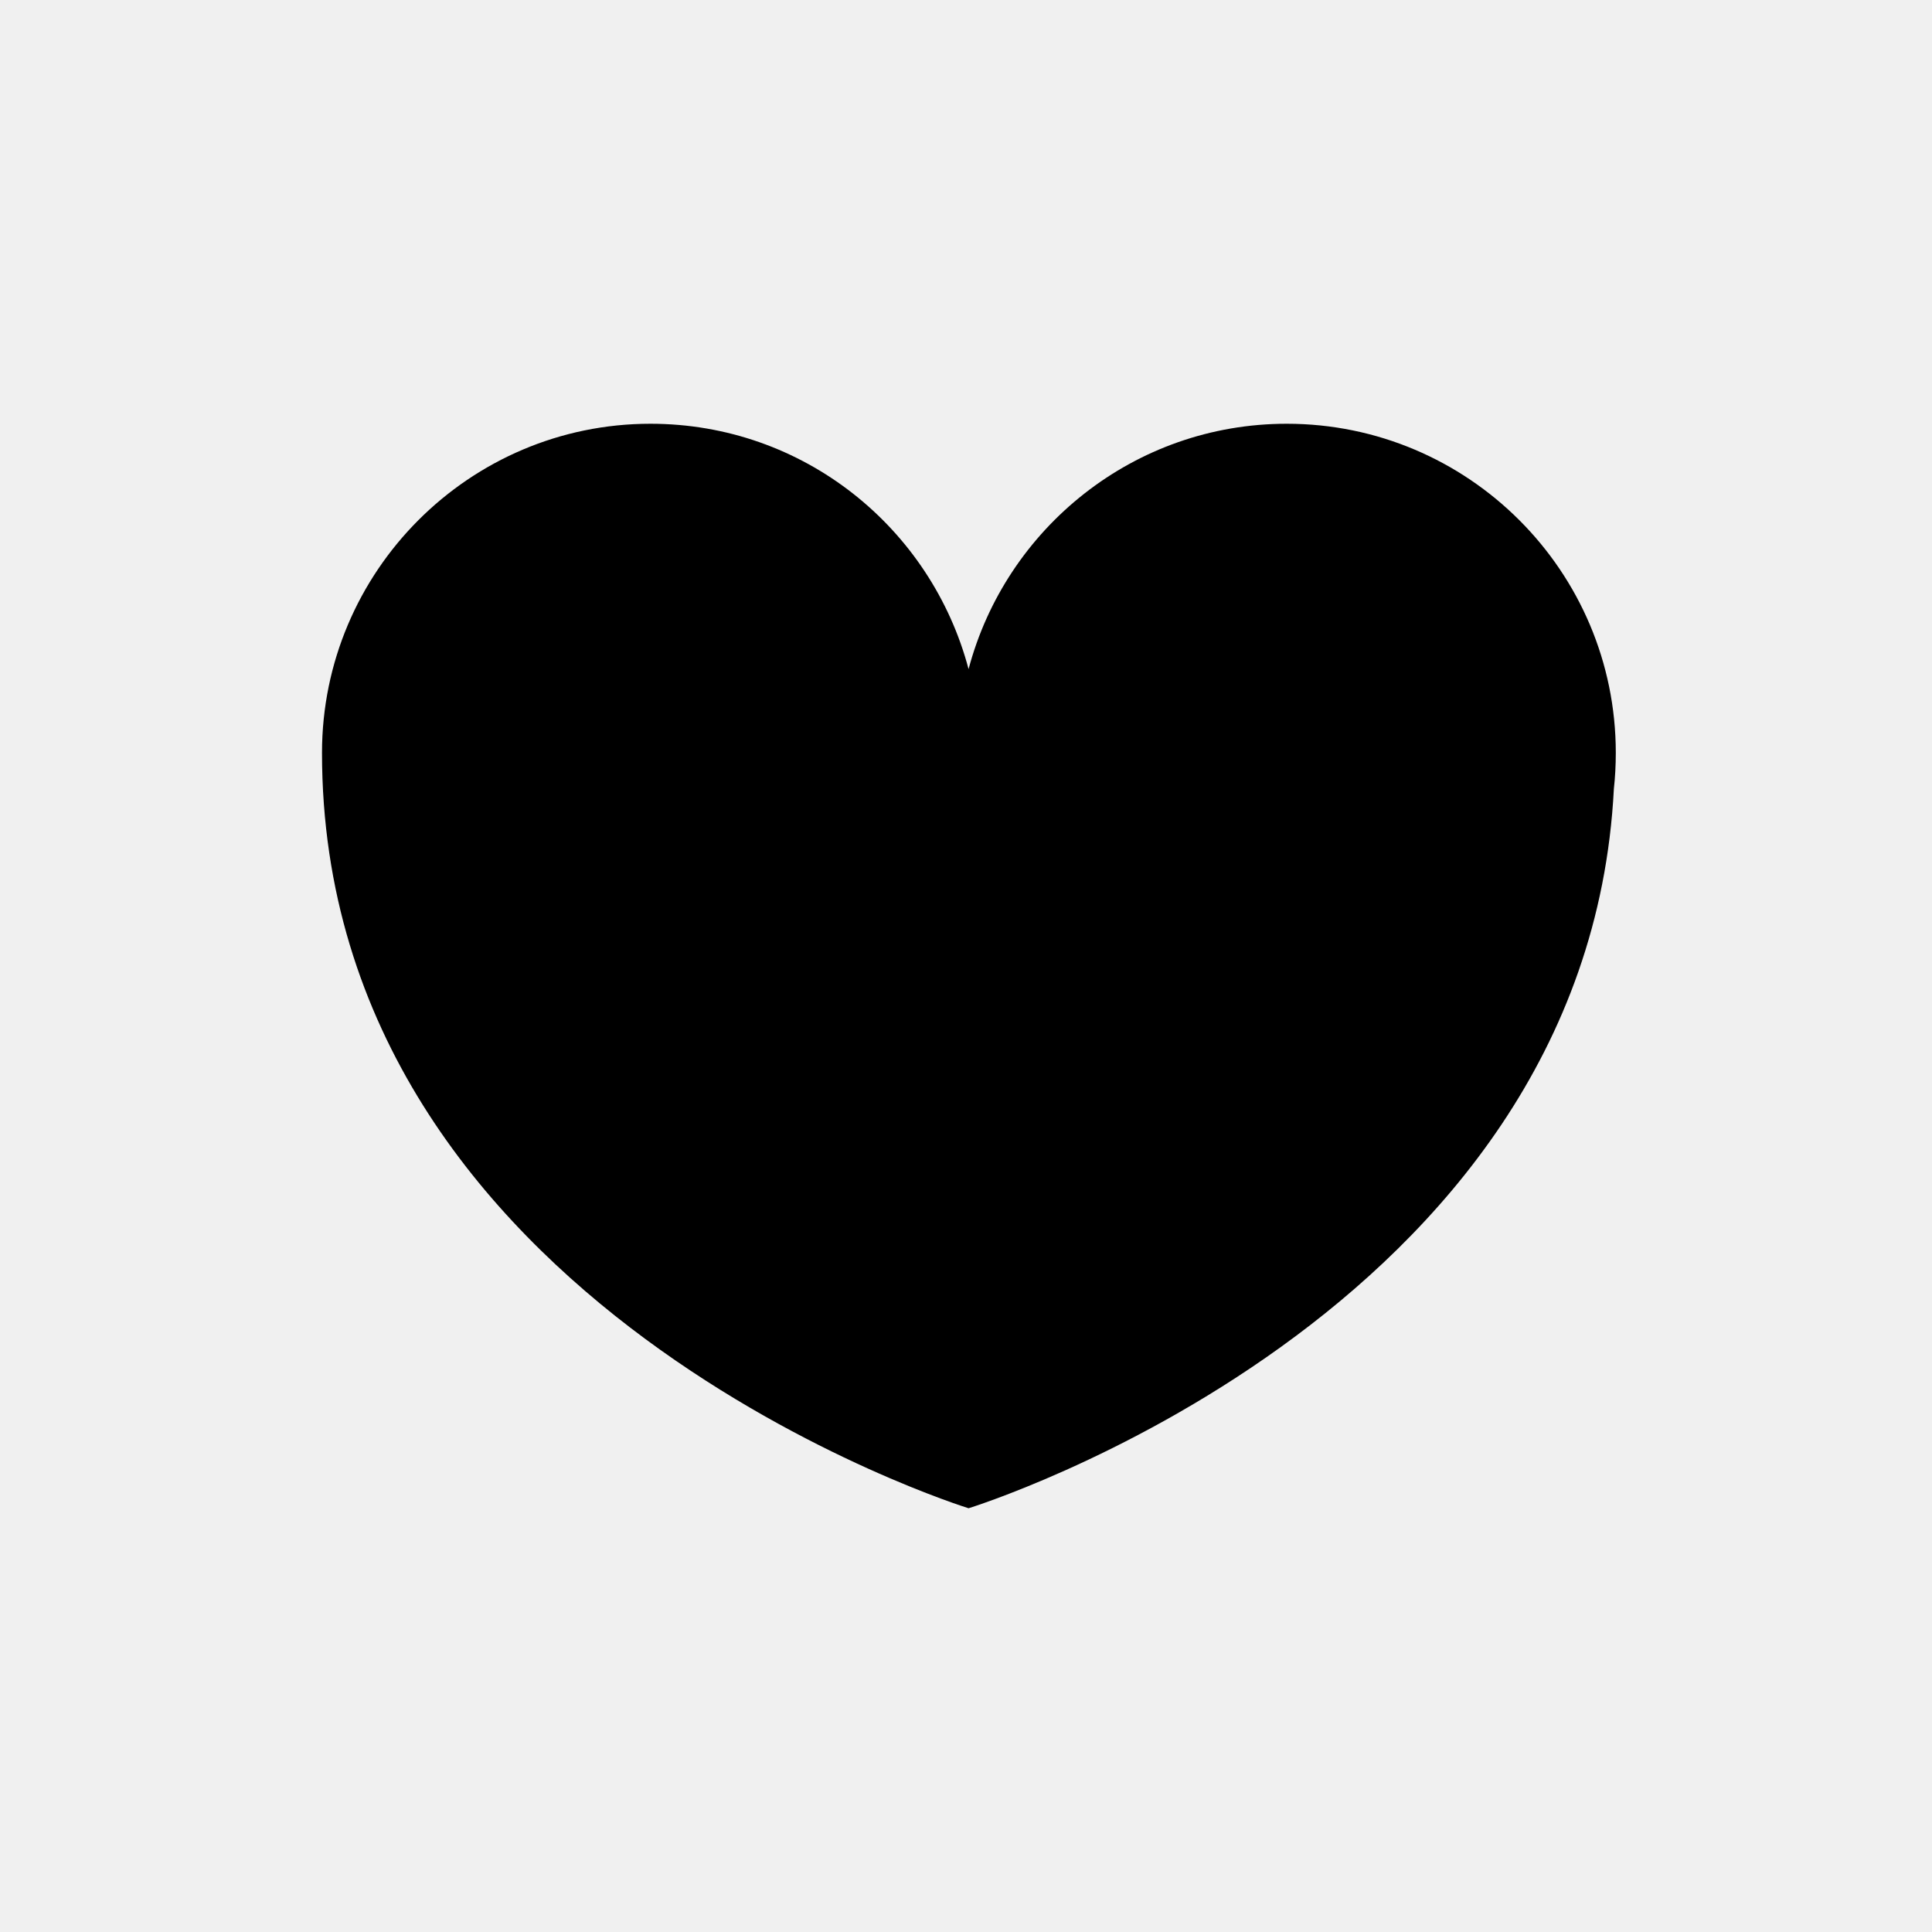
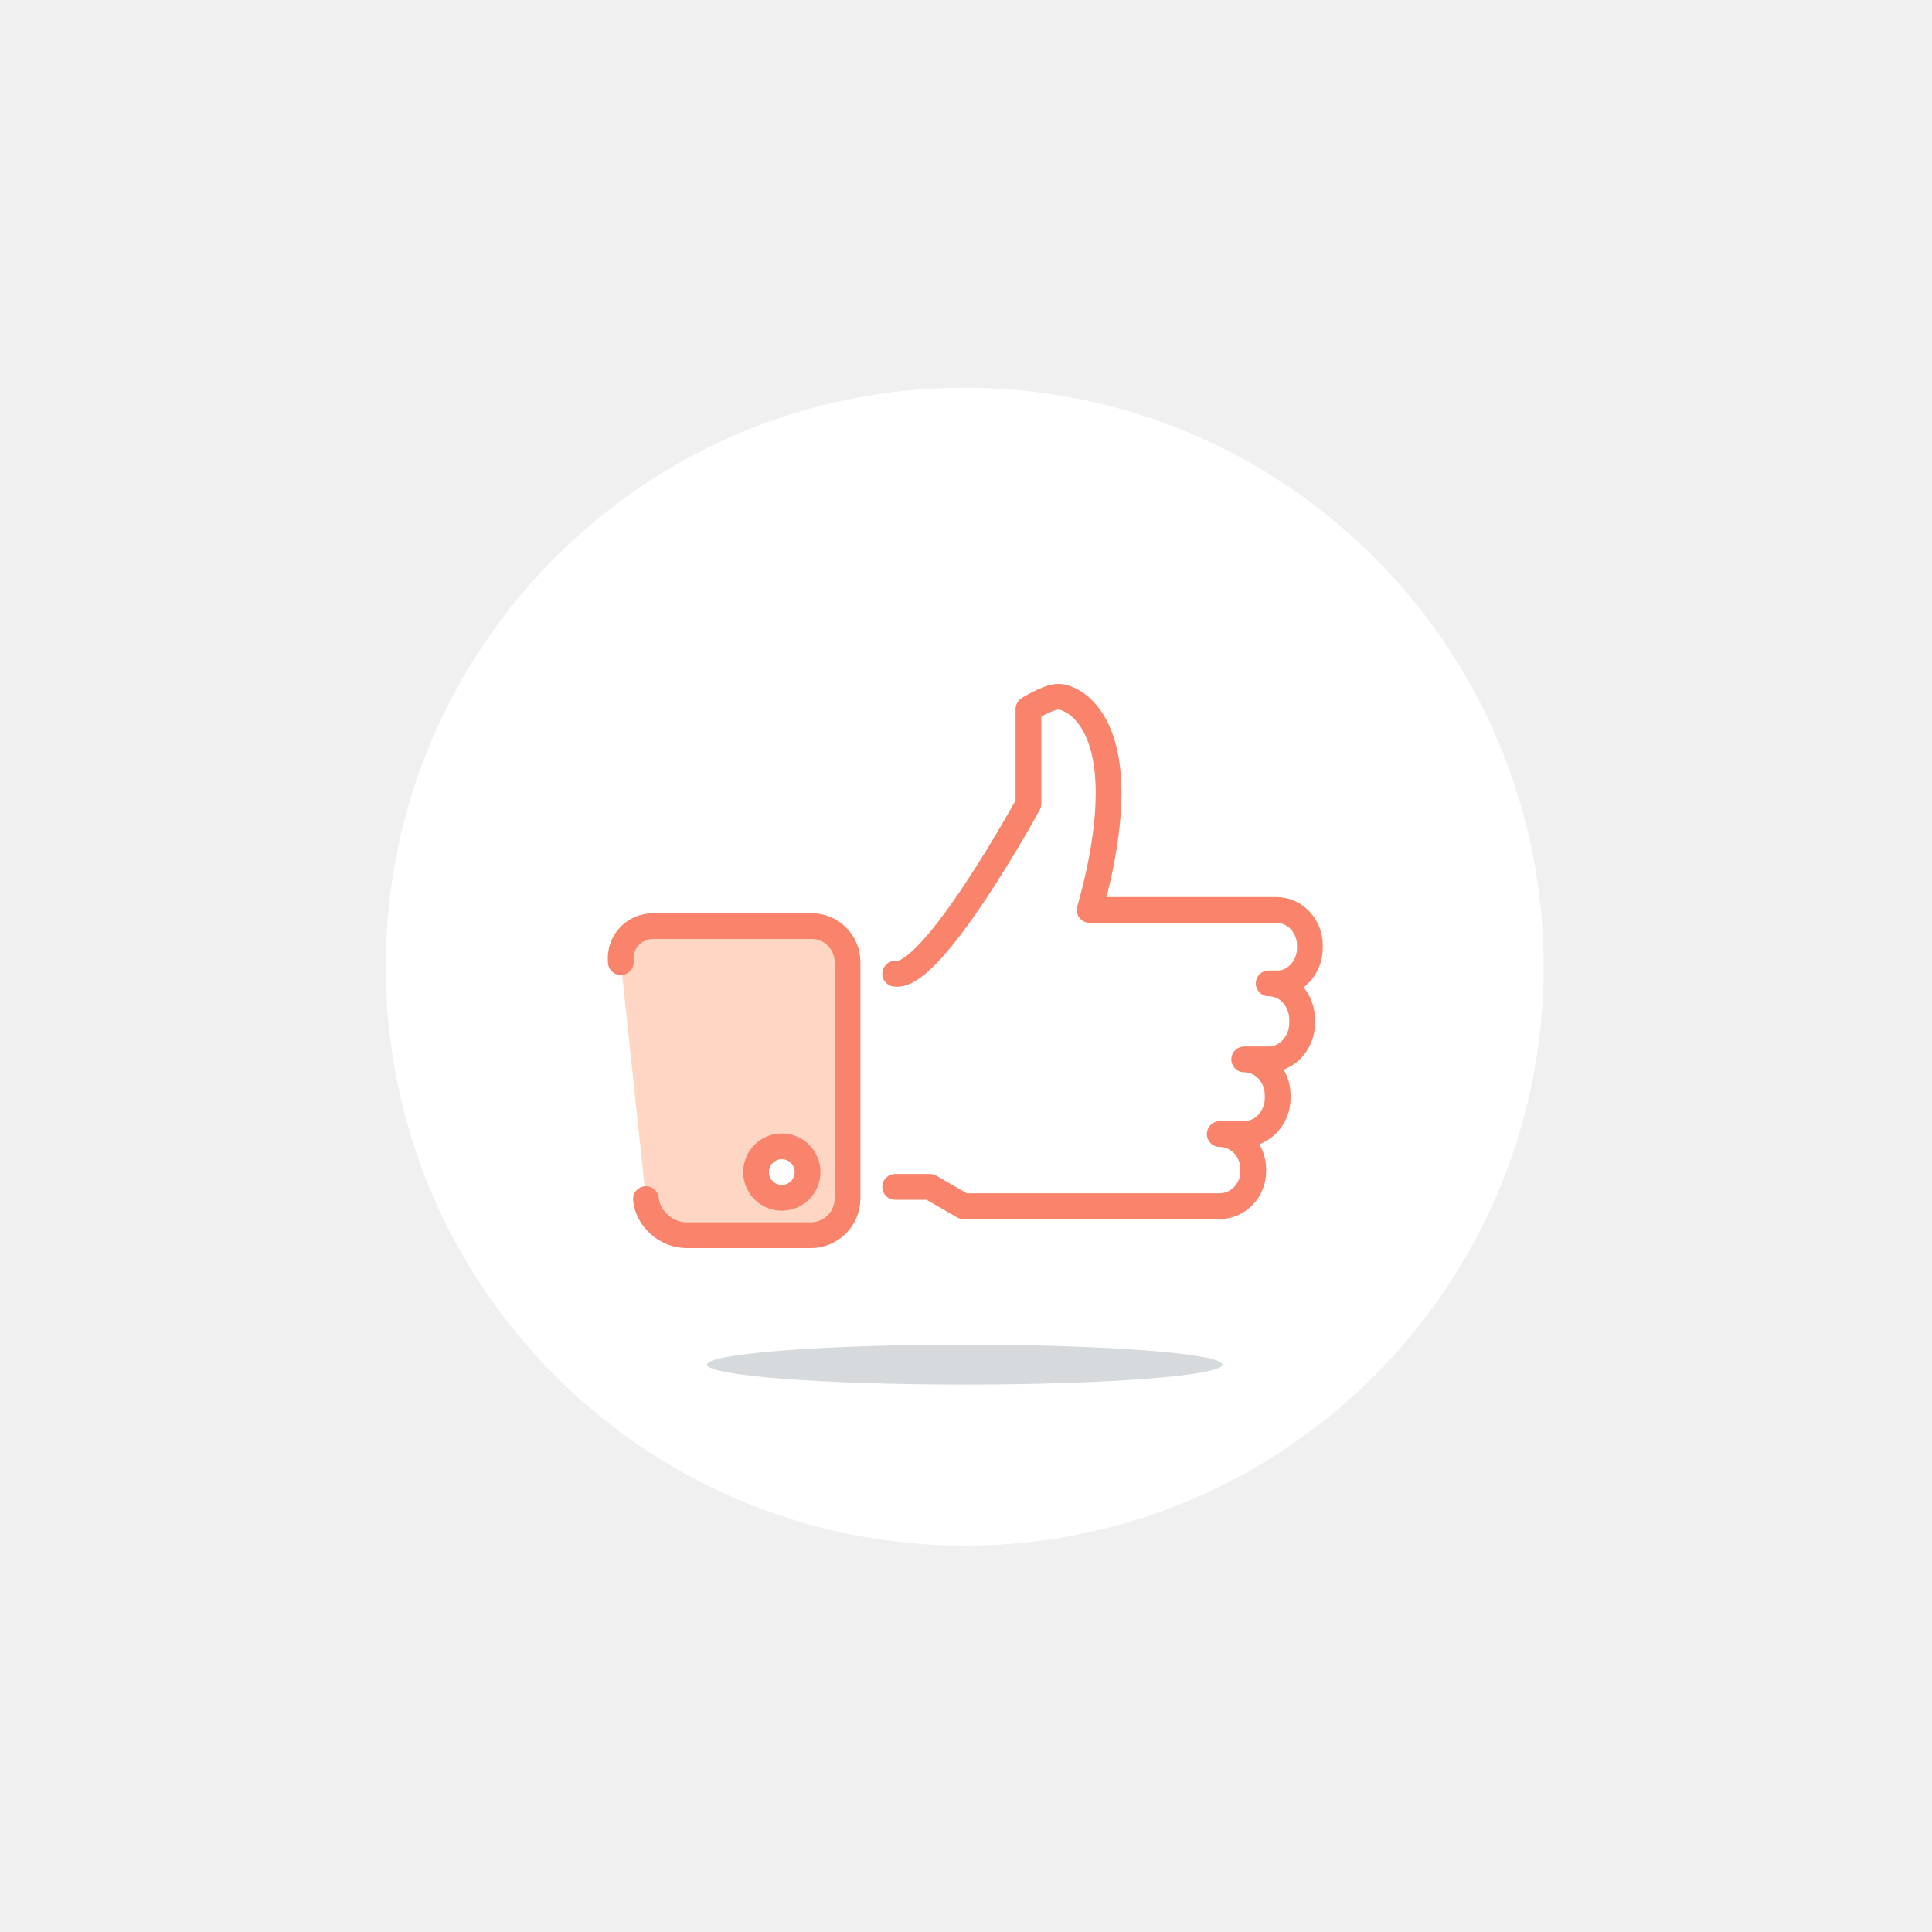
<svg xmlns="http://www.w3.org/2000/svg" version="1.1" id="Layer_1" x="0px" y="0px" viewBox="0 0 300 300" style="enable-background:new 0 0 300 300;" xml:space="preserve">
  <style type="text/css">
- 	.st0{fill:none;}
+ 	.st0{fill:#FFFFFF;}
+ 	.st1{opacity:0.2;fill:#37474E;}
+ 	.st2{fill:none;stroke:#F9836B;stroke-width:4;stroke-linecap:round;stroke-linejoin:round;stroke-miterlimit:10;}
+ 	.st3{fill:#FFD6C3;stroke:#F9836B;stroke-width:4;stroke-linecap:round;stroke-linejoin:round;stroke-miterlimit:10;}
</style>
  <g>
-     <circle class="st0" cx="150" cy="150" r="100" />
+     <circle class="st0" cx="149.8" cy="150.1" r="89.9" />
  </g>
-   <path d="M250.9,116.9c0-28.2-22.9-51.1-51.1-51.1c-23.7,0-43.6,16.2-49.4,38.1C144.6,82,124.8,65.8,101,65.8  c-28.1,0-51,22.9-51,51.1c0,86.3,100.4,117.3,100.4,117.3s96-29.6,100.2-111.7C250.8,120.7,250.9,118.8,250.9,116.9z" />
+   <ellipse class="st1" cx="149.8" cy="211.9" rx="40" ry="3.1" />
+   <g>
+     <path class="st2" d="M139,184.3h5.4l5.2,3h7.8h5h27c2.8,0,5.2-2.4,5.2-5.4v-0.4c0-2.9-2.3-5.4-5.2-5.4h3.8c2.8,0,5.2-2.5,5.2-5.6   v-0.4c0-3.1-2.3-5.6-5.2-5.6h3.8c2.8,0,5.2-2.5,5.2-5.7v-0.4c0-3.2-2.3-5.7-5.2-5.7h1.2c2.8,0.1,5.2-2.4,5.2-5.5v-0.4   c0-3-2.3-5.5-5.2-5.5h-29c0.8-2.8,3.6-12.9,2.8-21.3c-0.9-9.8-6.2-12-7.9-11.8c-1.7,0.2-4.4,1.9-4.4,1.9v14.7   c0,0-14.9,27.3-20.7,26.4" />
+     <path class="st3" d="M100.3,186.2c0.3,3.1,3.2,5.6,6.3,5.6h19.3c3.1,0,5.7-2.5,5.7-5.7v-36.7c0-3.1-2.5-5.6-5.6-5.6h-24.5   c-3.1,0-5.4,2.5-5.1,5.6 M121.4,186c-2.2,0-4-1.8-4-4c0-2.2,1.8-4,4-4c2.2,0,4,1.8,4,4C125.4,184.2,123.6,186,121.4,186z" />
+   </g>
</svg>
